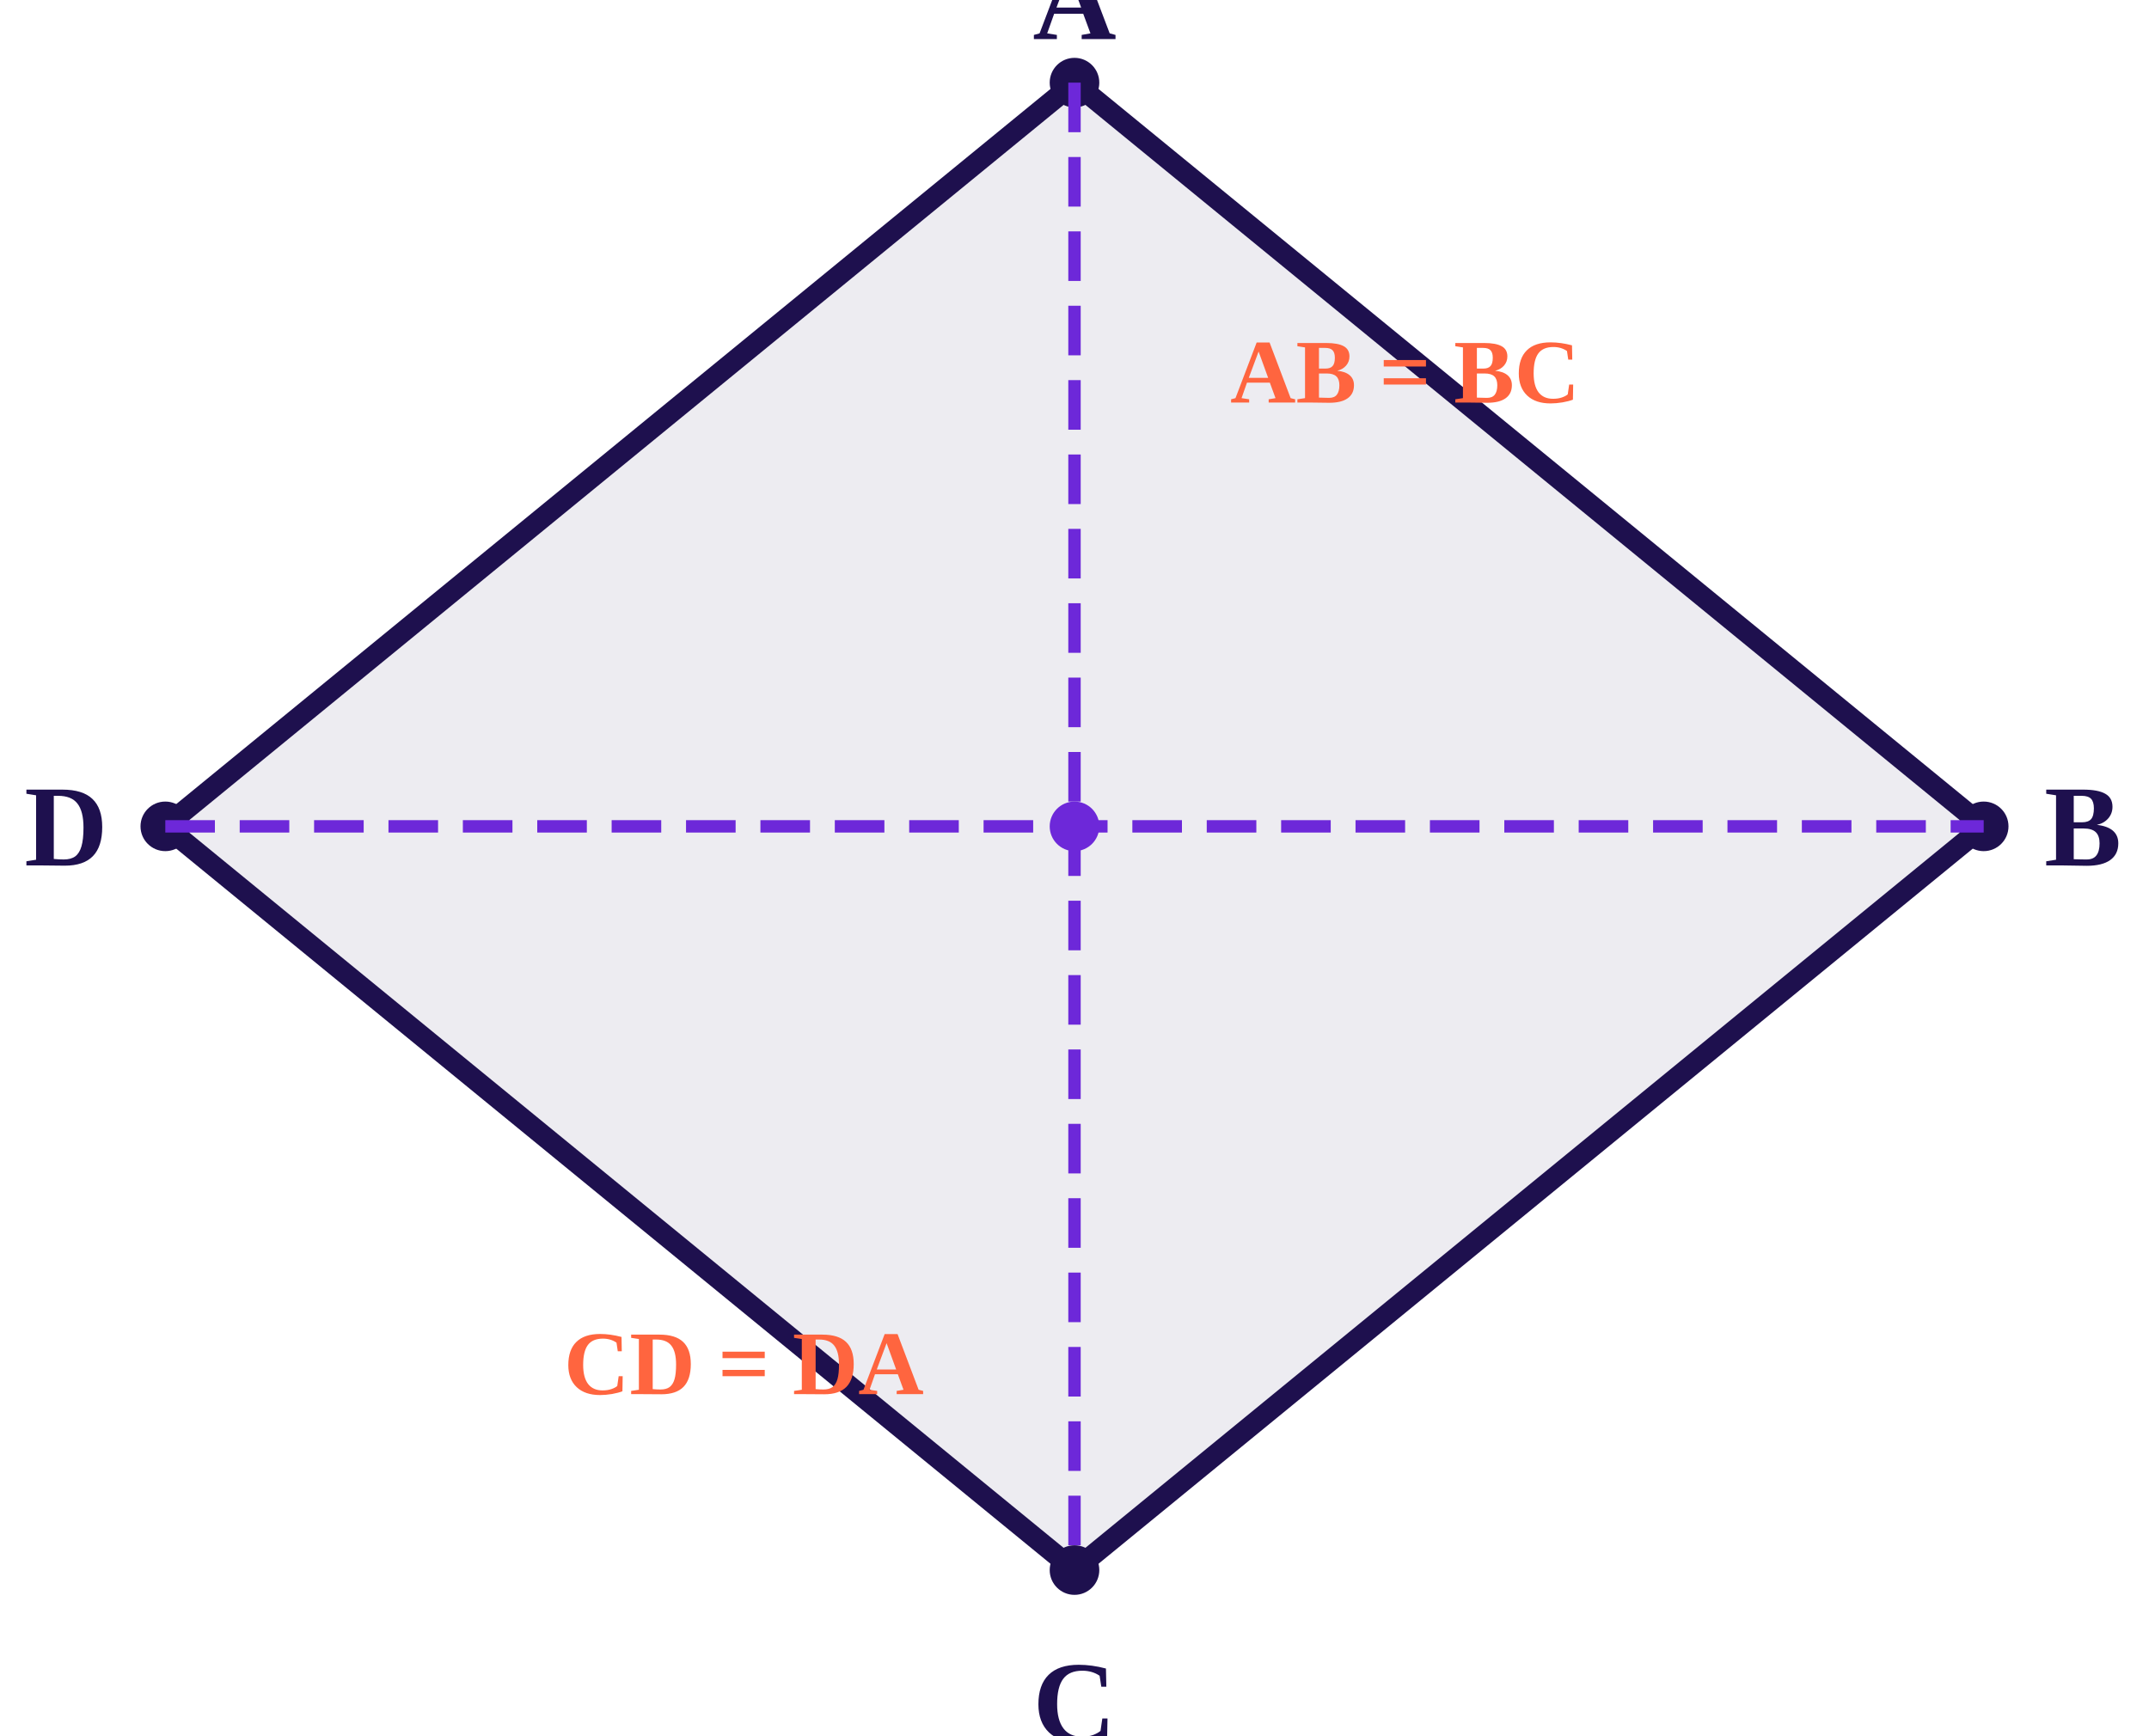
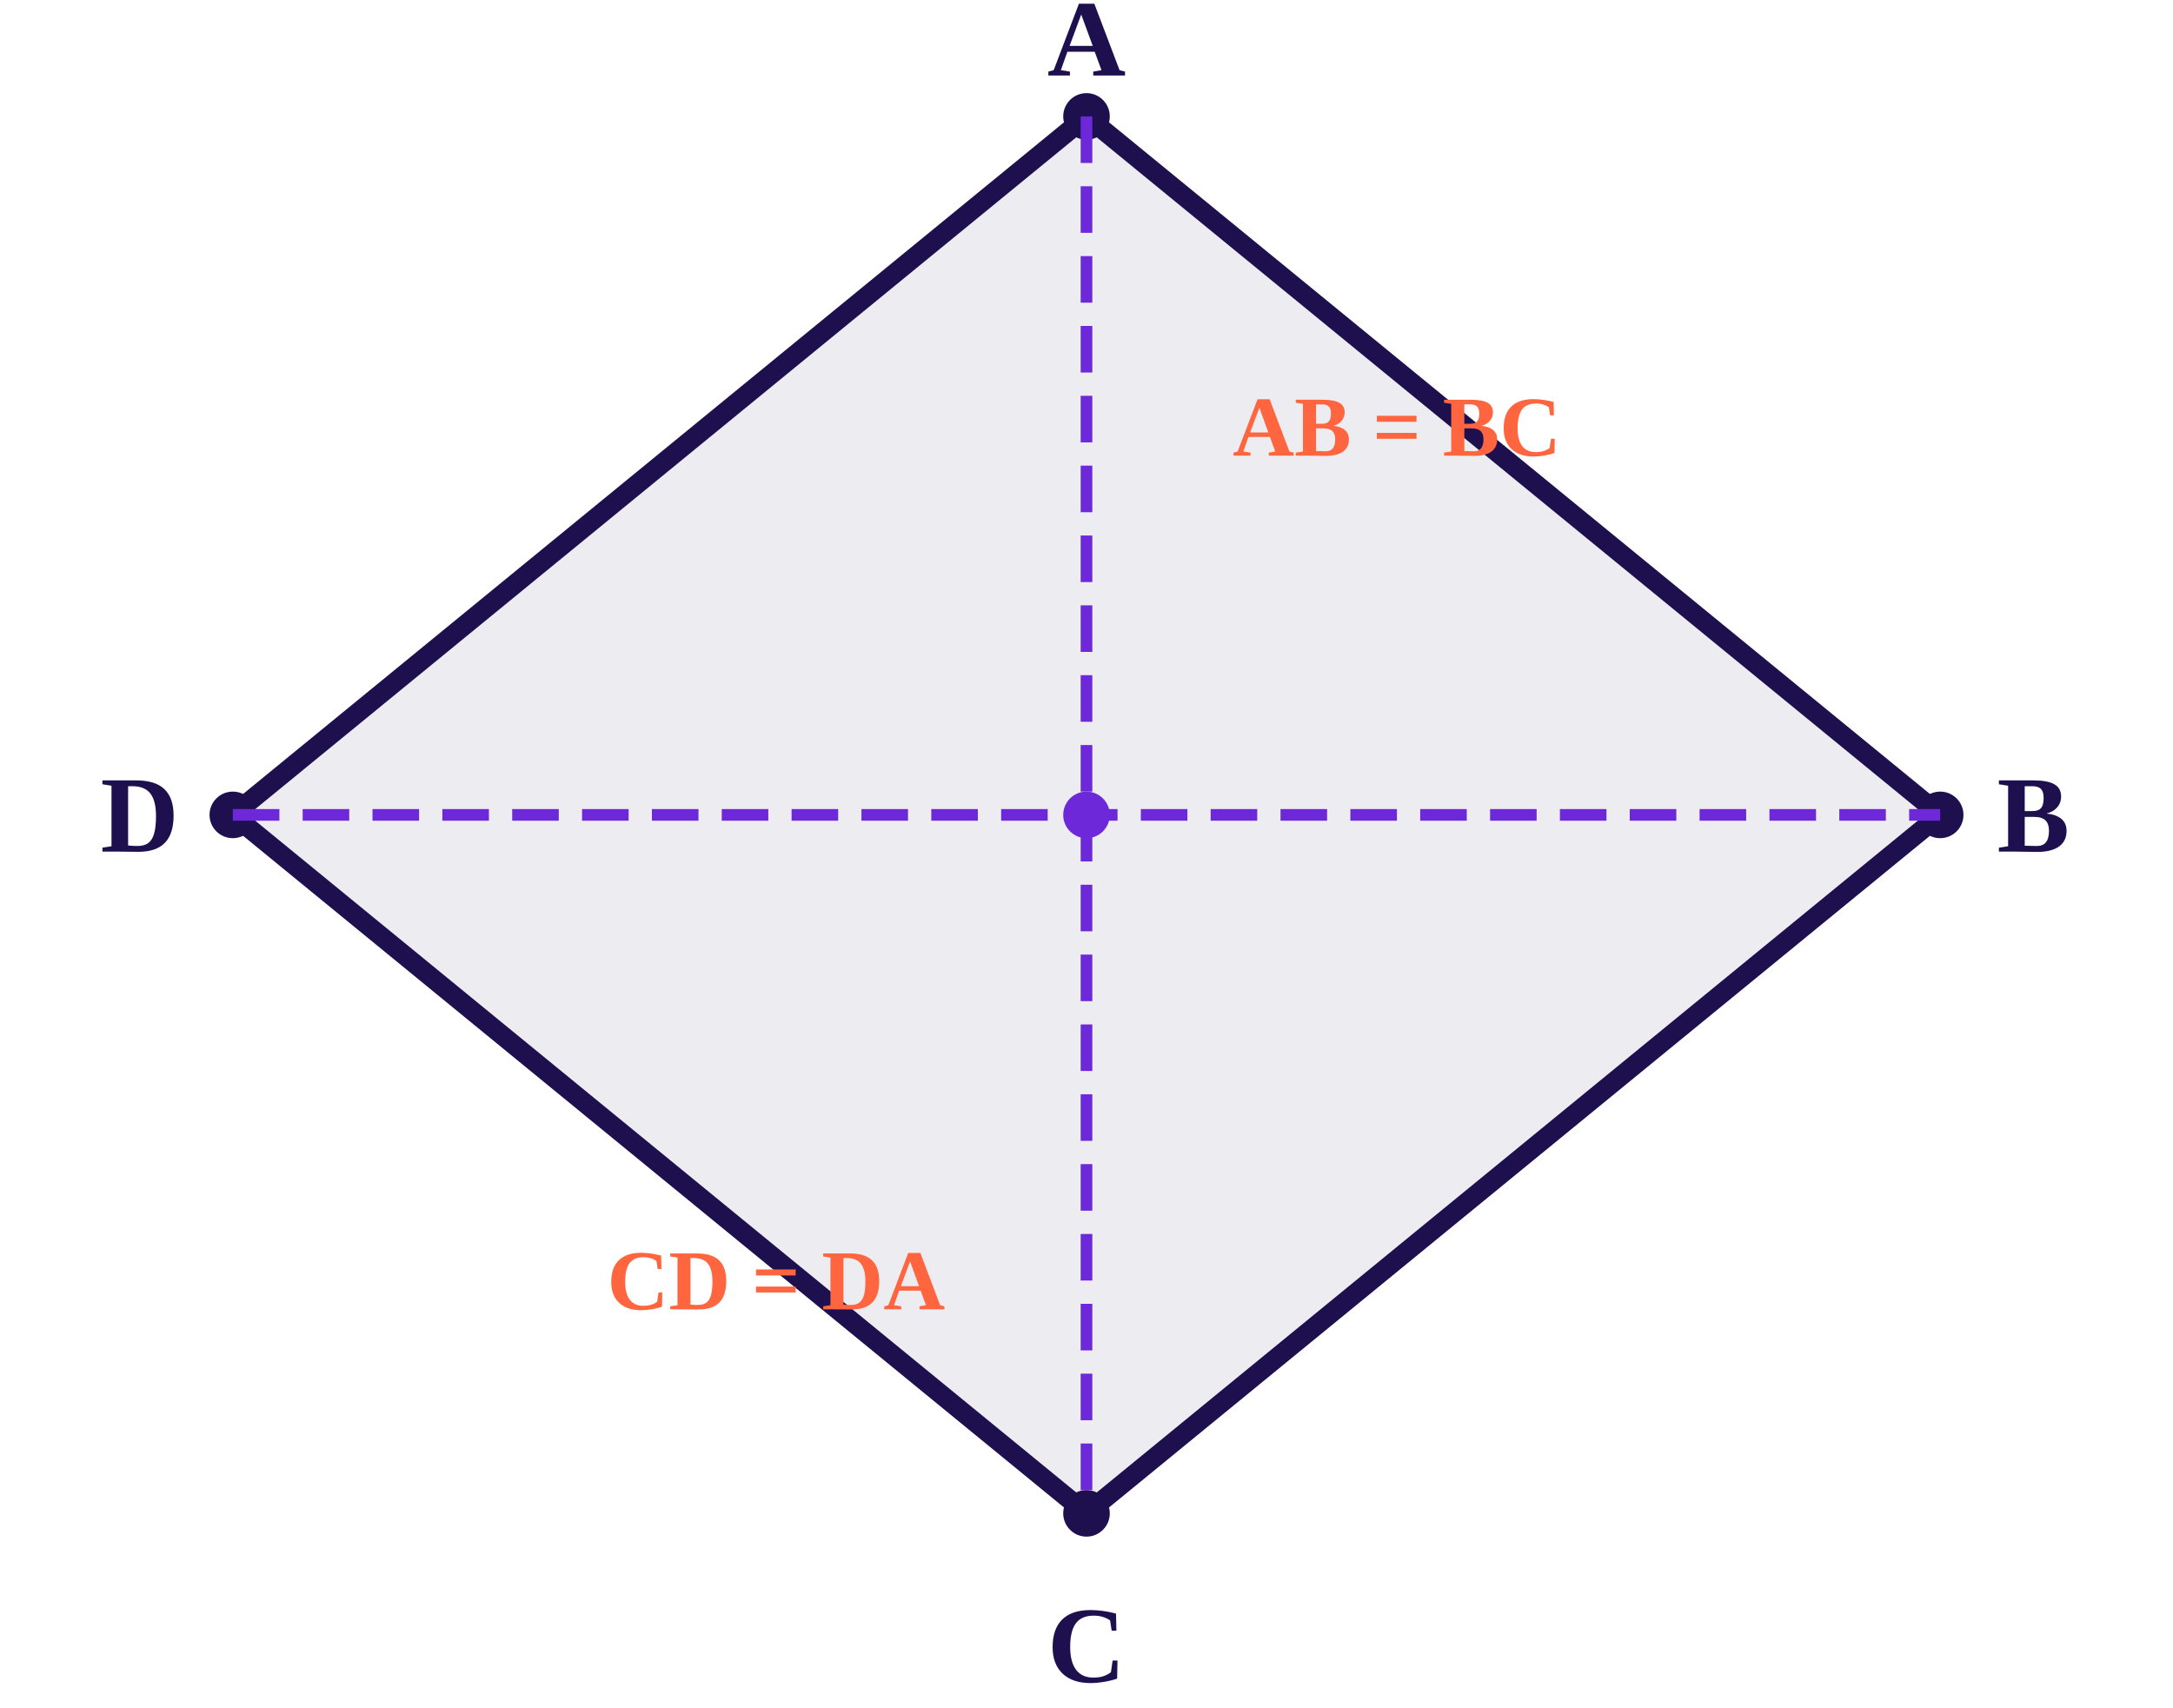
- <svg xmlns="http://www.w3.org/2000/svg" viewBox="0 0 260 210" class="w-full max-w-[240px] mx-auto my-2">
-   <polygon points="130,10 240,100 130,190 20,100" fill="#1E104E" fill-opacity="0.08" stroke="#1E104E" stroke-width="2.5" />
-   <circle cx="130" cy="10" r="3" fill="#1E104E" />
-   <circle cx="240" cy="100" r="3" fill="#1E104E" />
-   <circle cx="130" cy="190" r="3" fill="#1E104E" />
-   <circle cx="20" cy="100" r="3" fill="#1E104E" />
-   <text x="130" y="0" font-size="14" fill="#1E104E" font-weight="bold" text-anchor="middle" dominant-baseline="central">A</text>
-   <text x="252" y="100" font-size="14" fill="#1E104E" font-weight="bold" text-anchor="middle" dominant-baseline="central">B</text>
-   <text x="130" y="206" font-size="14" fill="#1E104E" font-weight="bold" text-anchor="middle" dominant-baseline="central">C</text>
-   <text x="8" y="100" font-size="14" fill="#1E104E" font-weight="bold" text-anchor="middle" dominant-baseline="central">D</text>
-   <line x1="130" y1="10" x2="130" y2="190" stroke="#6D28D9" stroke-width="1.5" stroke-dasharray="6,3" />
-   <line x1="20" y1="100" x2="240" y2="100" stroke="#6D28D9" stroke-width="1.5" stroke-dasharray="6,3" />
-   <circle cx="130" cy="100" r="3" fill="#6D28D9" />
-   <text x="170" y="45" font-size="11" fill="#FF653F" font-weight="bold" text-anchor="middle" dominant-baseline="central">AB = BC</text>
-   <text x="90" y="165" font-size="11" fill="#FF653F" font-weight="bold" text-anchor="middle" dominant-baseline="central">CD = DA</text>
+ <svg xmlns="http://www.w3.org/2000/svg" viewBox="0 0 280 220" class="w-full max-w-[260px] mx-auto my-2">
+   <polygon points="140,15 250,105 140,195 30,105" fill="#1E104E" fill-opacity="0.08" stroke="#1E104E" stroke-width="2.5" />
+   <circle cx="140" cy="15" r="3" fill="#1E104E" />
+   <circle cx="250" cy="105" r="3" fill="#1E104E" />
+   <circle cx="140" cy="195" r="3" fill="#1E104E" />
+   <circle cx="30" cy="105" r="3" fill="#1E104E" />
+   <text x="140" y="5" font-size="14" fill="#1E104E" font-weight="bold" text-anchor="middle" dominant-baseline="central">A</text>
+   <text x="262" y="105" font-size="14" fill="#1E104E" font-weight="bold" text-anchor="middle" dominant-baseline="central">B</text>
+   <text x="140" y="212" font-size="14" fill="#1E104E" font-weight="bold" text-anchor="middle" dominant-baseline="central">C</text>
+   <text x="18" y="105" font-size="14" fill="#1E104E" font-weight="bold" text-anchor="middle" dominant-baseline="central">D</text>
+   <line x1="140" y1="15" x2="140" y2="195" stroke="#6D28D9" stroke-width="1.5" stroke-dasharray="6,3" />
+   <line x1="30" y1="105" x2="250" y2="105" stroke="#6D28D9" stroke-width="1.5" stroke-dasharray="6,3" />
+   <circle cx="140" cy="105" r="3" fill="#6D28D9" />
+   <text x="180" y="55" font-size="11" fill="#FF653F" font-weight="bold" text-anchor="middle" dominant-baseline="central">AB = BC</text>
+   <text x="100" y="165" font-size="11" fill="#FF653F" font-weight="bold" text-anchor="middle" dominant-baseline="central">CD = DA</text>
</svg>
